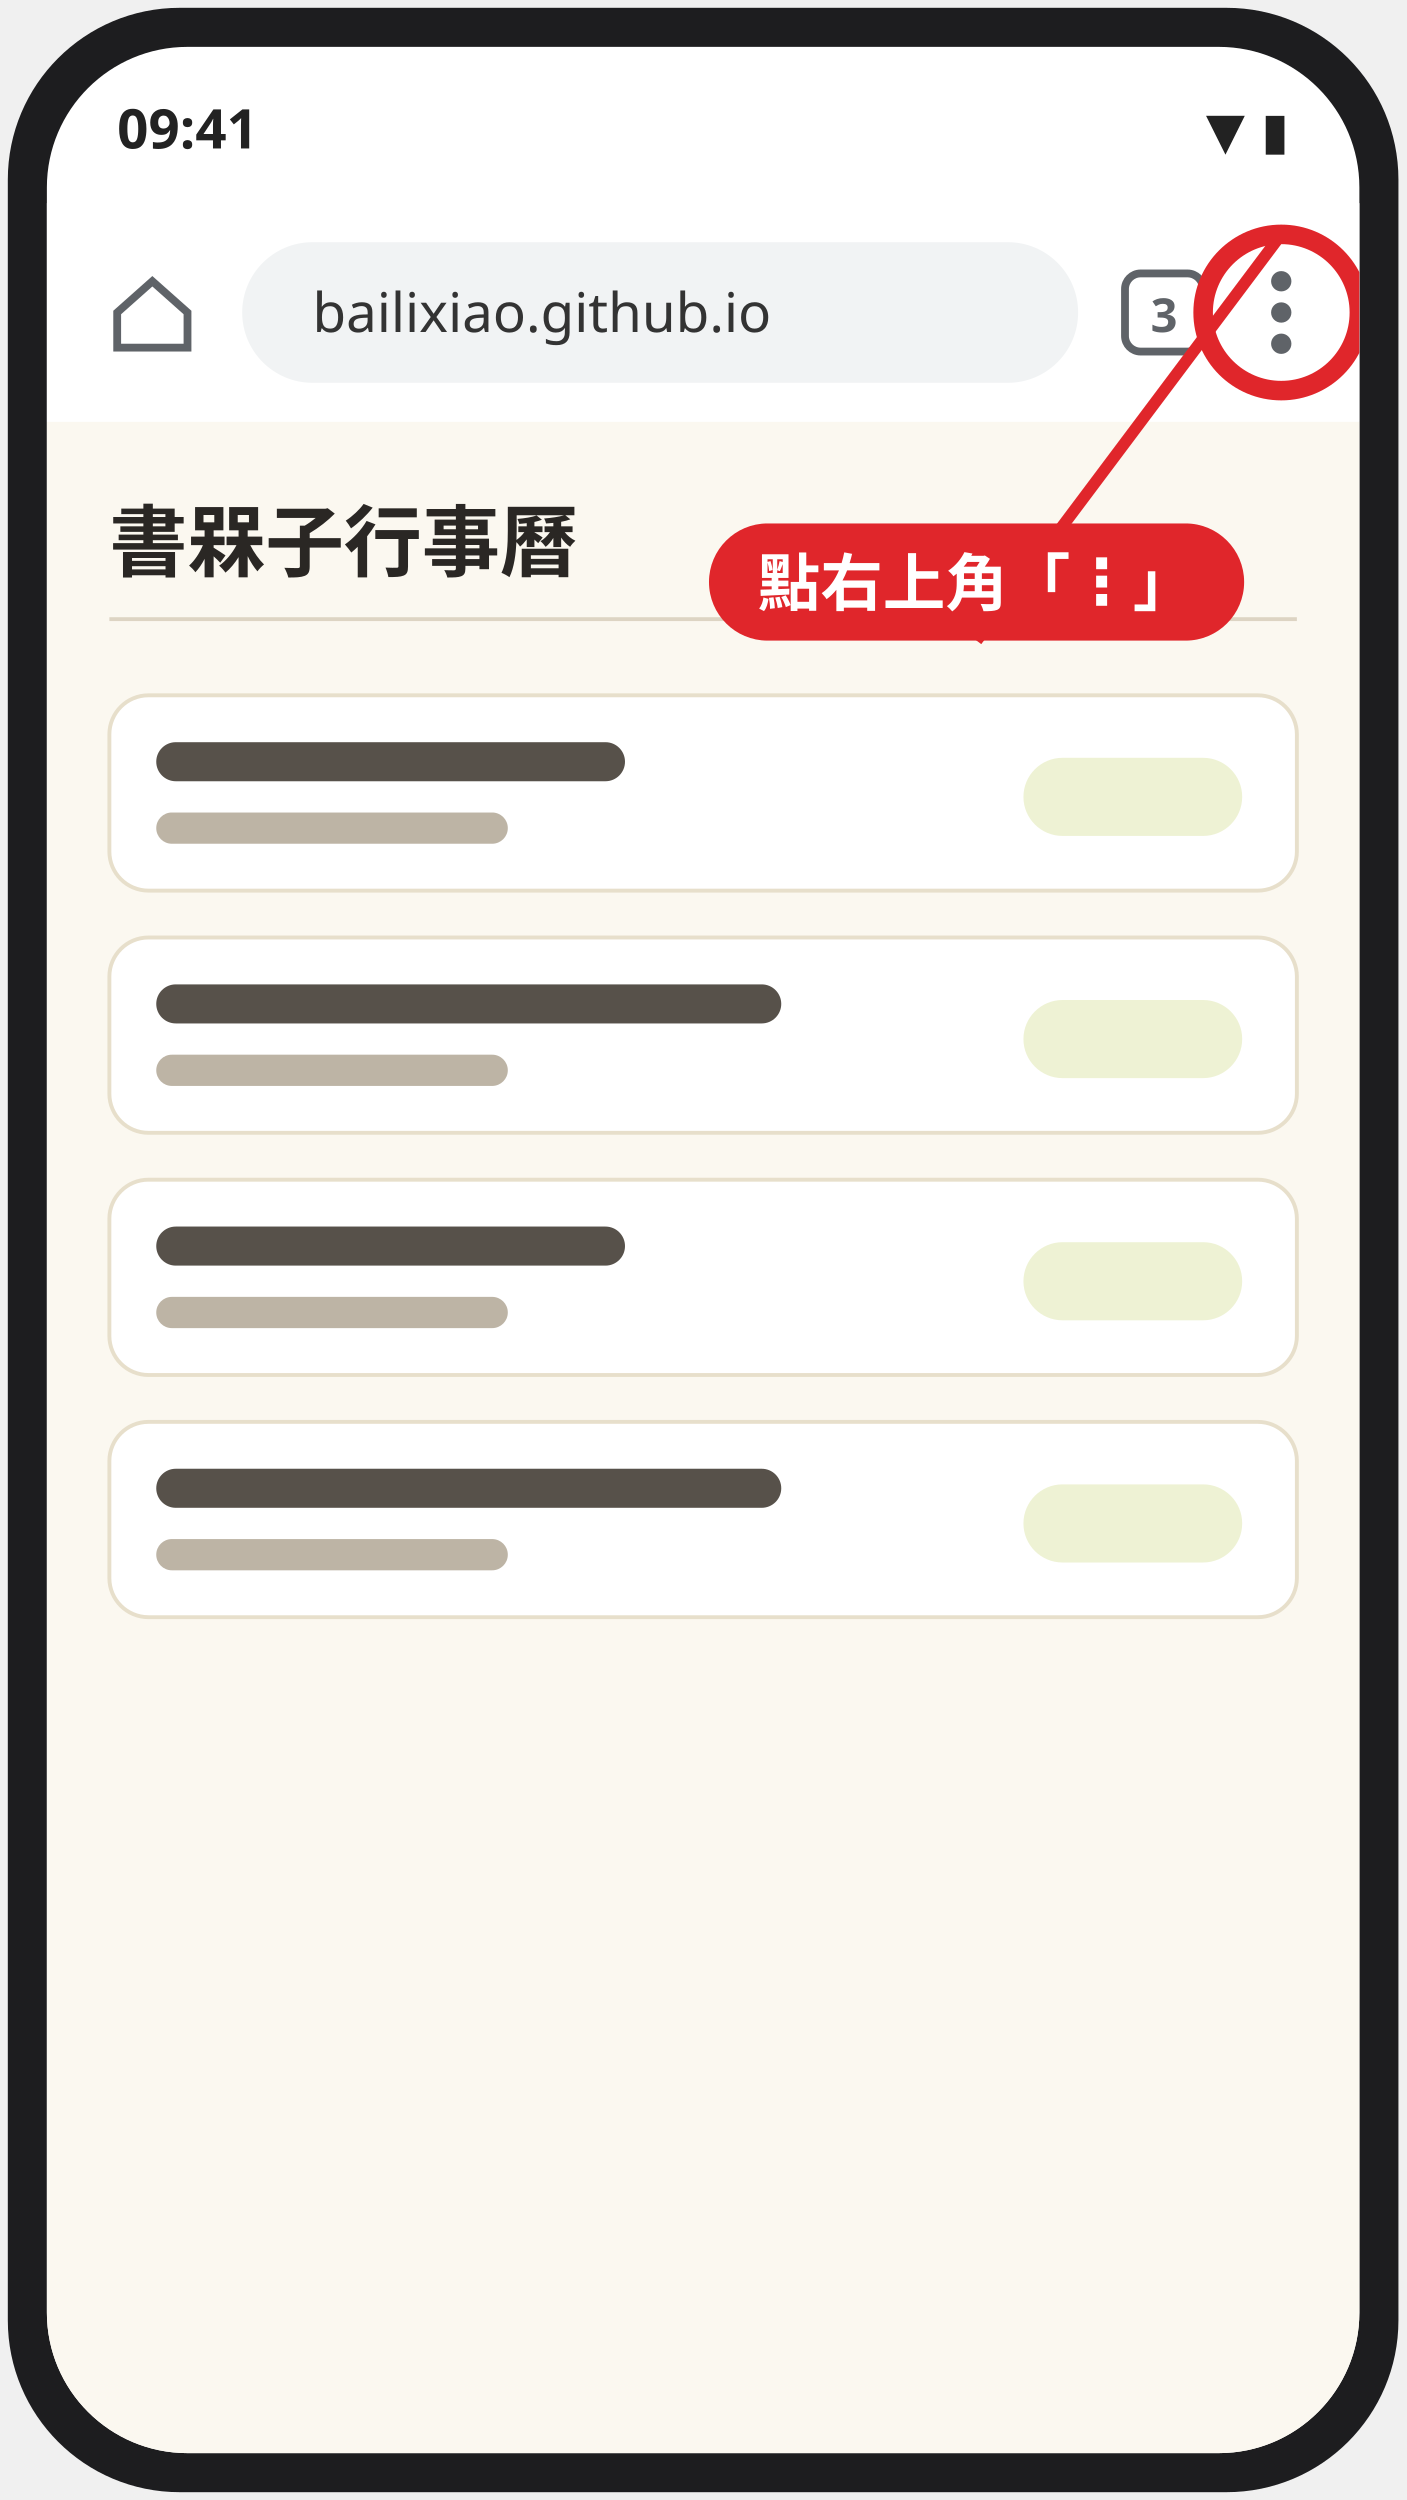
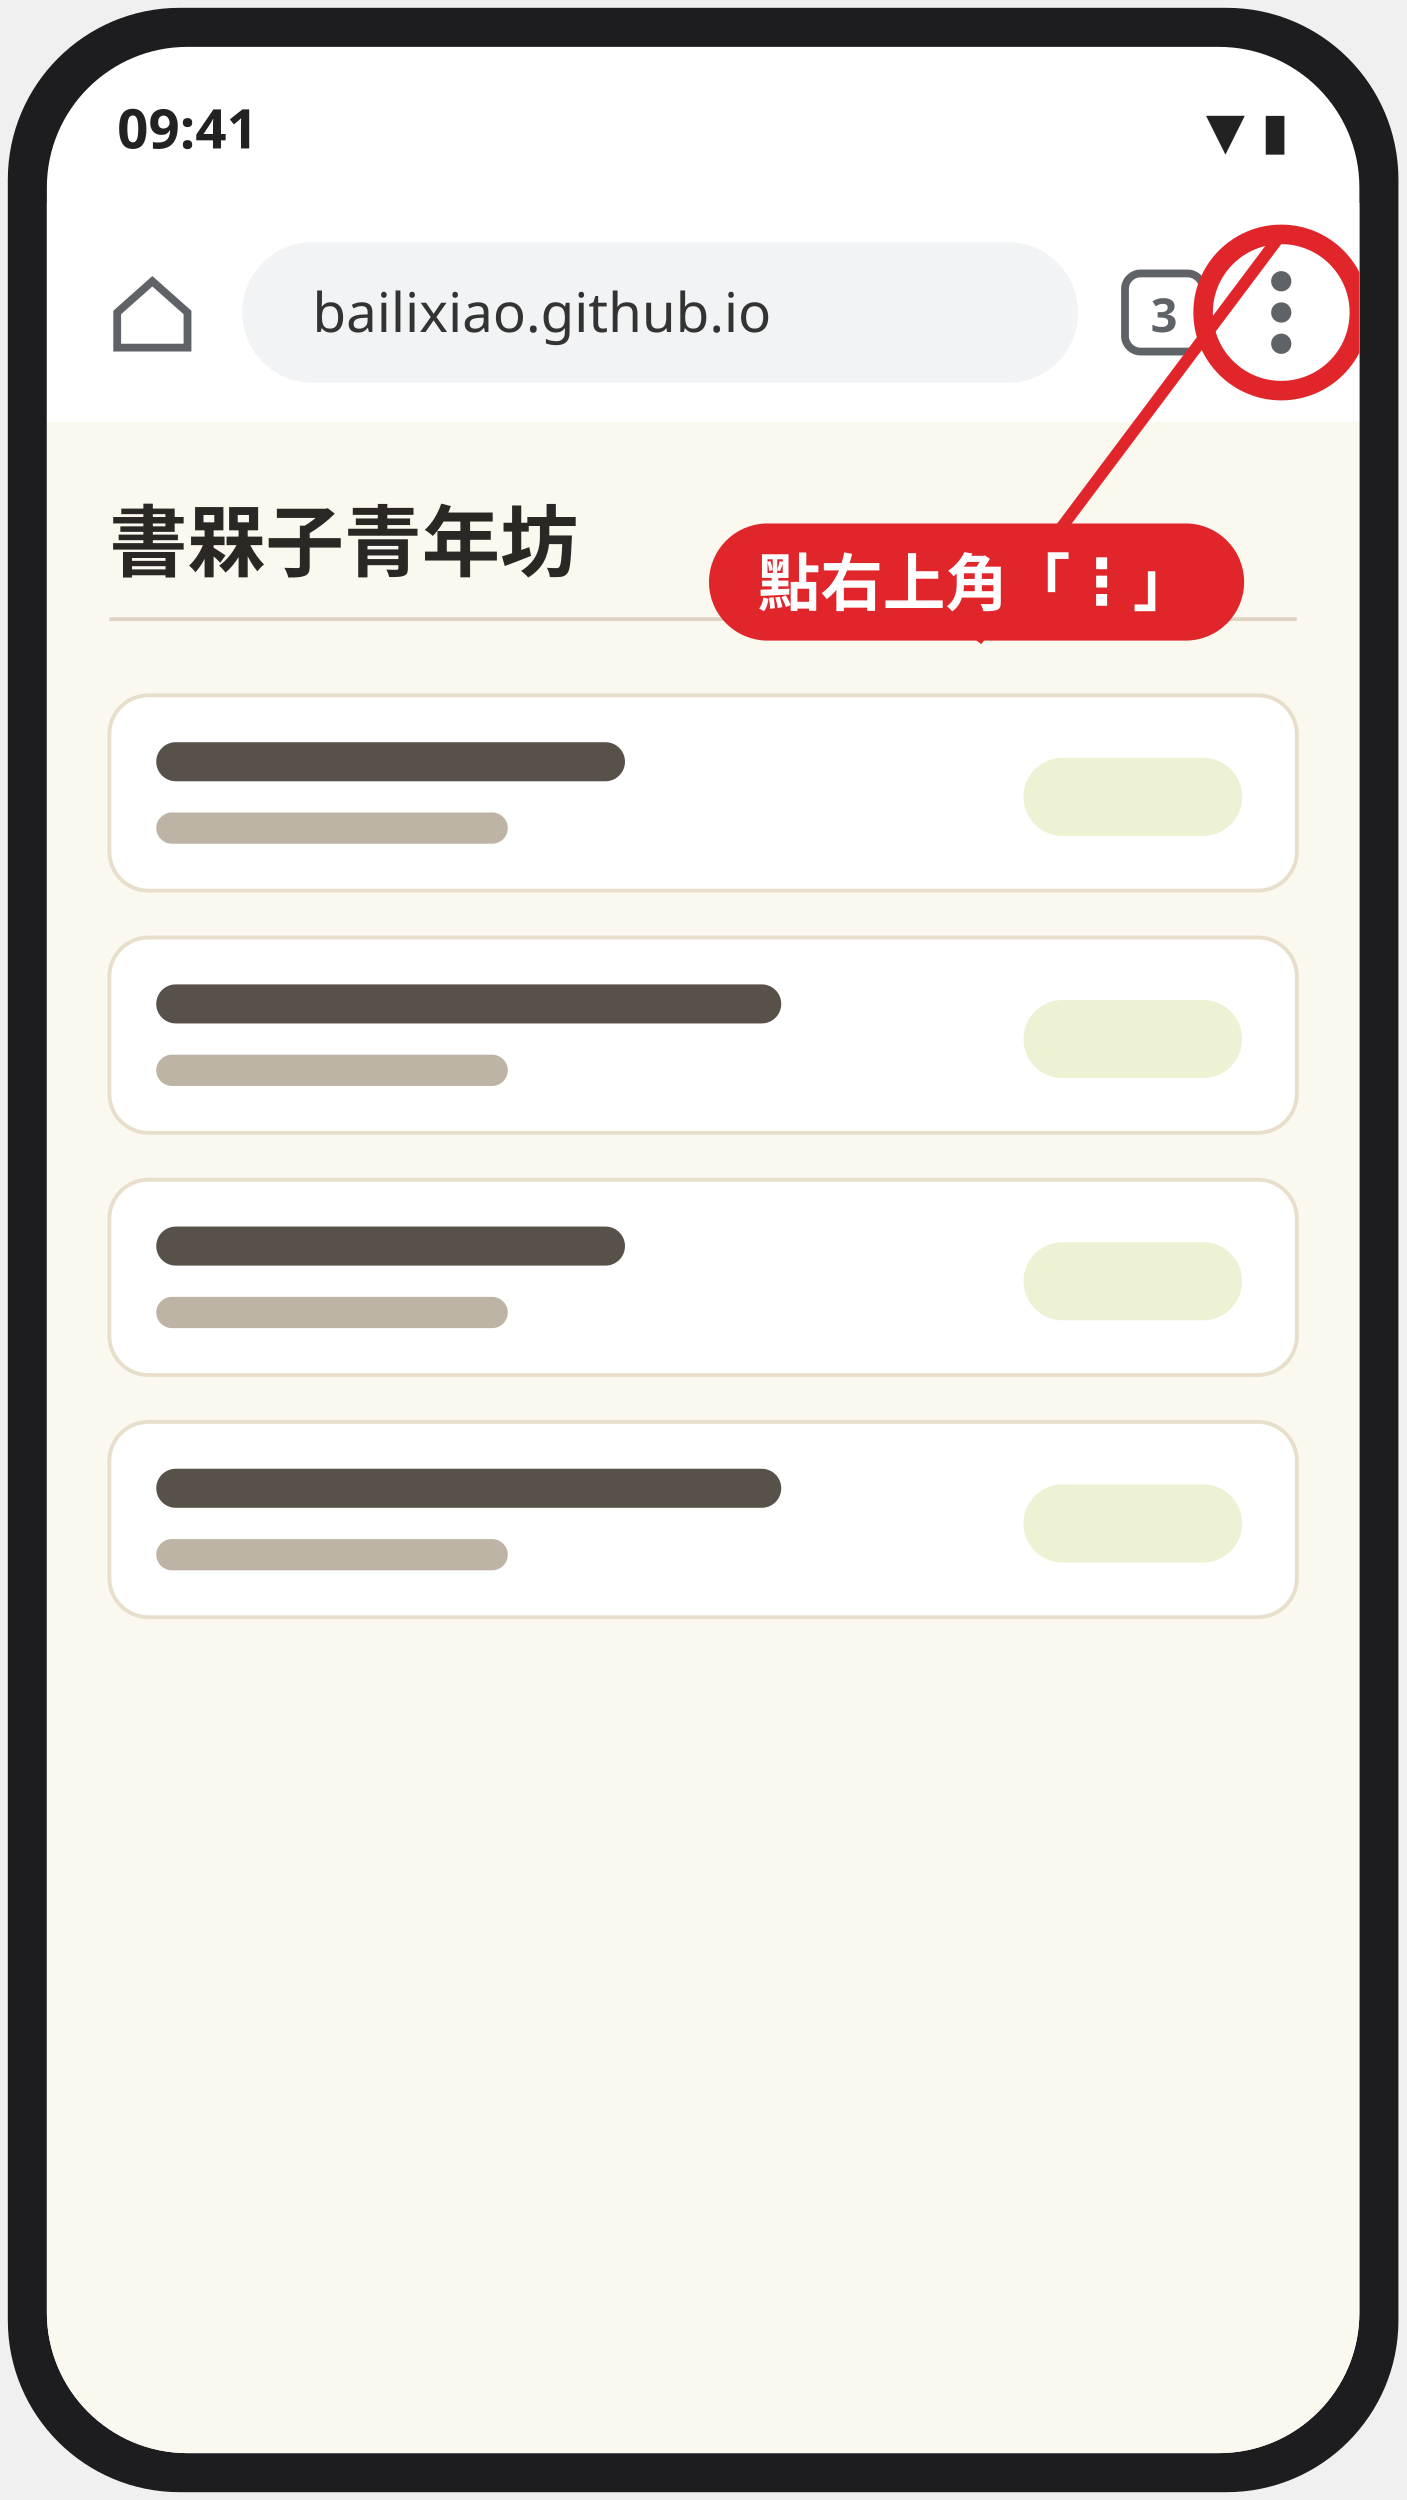
<svg xmlns="http://www.w3.org/2000/svg" viewBox="0 0 360 640" width="360" height="640" font-family="'PingFang TC','Noto Sans TC','Microsoft JhengHei',sans-serif">
  <rect x="2" y="2" width="356" height="636" rx="44" fill="#1d1d1f" />
  <rect x="12" y="12" width="336" height="616" rx="36" fill="#ffffff" />
  <clipPath id="scr">
    <rect x="12" y="12" width="336" height="616" rx="36" />
  </clipPath>
  <g clip-path="url(#scr)">
    <text x="30" y="38" font-size="14" fill="#222" font-weight="700" text-anchor="start">09:41</text>
    <text x="330" y="38" font-size="13" fill="#222" text-anchor="end">▼ ▮</text>
    <rect x="12" y="52" width="336" height="56" fill="#ffffff" />
    <path d="M30 80 l9 -8 l9 8 v9 h-18 z" fill="none" stroke="#5f6368" stroke-width="2" />
    <rect x="62" y="62" width="214" height="36" rx="18" fill="#f1f3f4" />
    <text x="80" y="85" font-size="14" fill="#333" text-anchor="start">bailixiao.github.io</text>
    <rect x="288" y="70" width="20" height="20" rx="4" fill="none" stroke="#5f6368" stroke-width="2" />
    <text x="298" y="85" font-size="12" fill="#5f6368" font-weight="700" text-anchor="middle">3</text>
    <circle cx="328" cy="72" r="2.6" fill="#5f6368" />
    <circle cx="328" cy="80" r="2.6" fill="#5f6368" />
    <circle cx="328" cy="88" r="2.6" fill="#5f6368" />
    <rect x="12" y="108" width="336" height="520" fill="#fbf8f0" />
-     <text x="28" y="146" font-size="20" fill="#2a2724" font-weight="700" text-anchor="start">書槑子行事曆</text>
+     <text x="28" y="146" font-size="20" fill="#2a2724" font-weight="700" text-anchor="start">書槑子青年坊</text>
    <rect x="28" y="158" width="304" height="1" fill="#ddd4c3" />
    <rect x="28" y="178" width="304" height="50" rx="10" fill="#ffffff" stroke="#e7dfcb" />
    <rect x="40" y="190" width="120" height="10" rx="5" fill="#57514a" />
    <rect x="40" y="208" width="90" height="8" rx="4" fill="#bdb4a5" />
    <rect x="262" y="194" width="56" height="20" rx="10" fill="#eef2d4" />
    <rect x="28" y="240" width="304" height="50" rx="10" fill="#ffffff" stroke="#e7dfcb" />
    <rect x="40" y="252" width="160" height="10" rx="5" fill="#57514a" />
    <rect x="40" y="270" width="90" height="8" rx="4" fill="#bdb4a5" />
    <rect x="262" y="256" width="56" height="20" rx="10" fill="#eef2d4" />
    <rect x="28" y="302" width="304" height="50" rx="10" fill="#ffffff" stroke="#e7dfcb" />
    <rect x="40" y="314" width="120" height="10" rx="5" fill="#57514a" />
    <rect x="40" y="332" width="90" height="8" rx="4" fill="#bdb4a5" />
    <rect x="262" y="318" width="56" height="20" rx="10" fill="#eef2d4" />
    <rect x="28" y="364" width="304" height="50" rx="10" fill="#ffffff" stroke="#e7dfcb" />
    <rect x="40" y="376" width="160" height="10" rx="5" fill="#57514a" />
    <rect x="40" y="394" width="90" height="8" rx="4" fill="#bdb4a5" />
    <rect x="262" y="380" width="56" height="20" rx="10" fill="#eef2d4" />
    <circle cx="328" cy="80" r="20" fill="none" stroke="#e0262b" stroke-width="5" />
    <line x1="250" y1="164" x2="328" y2="60" stroke="#e0262b" stroke-width="3" />
    <rect x="181.5" y="134" width="137" height="30" rx="15" fill="#e0262b" />
    <text x="250" y="155" font-size="16" fill="#fff" font-weight="700" text-anchor="middle">點右上角「⋮」</text>
  </g>
</svg>
